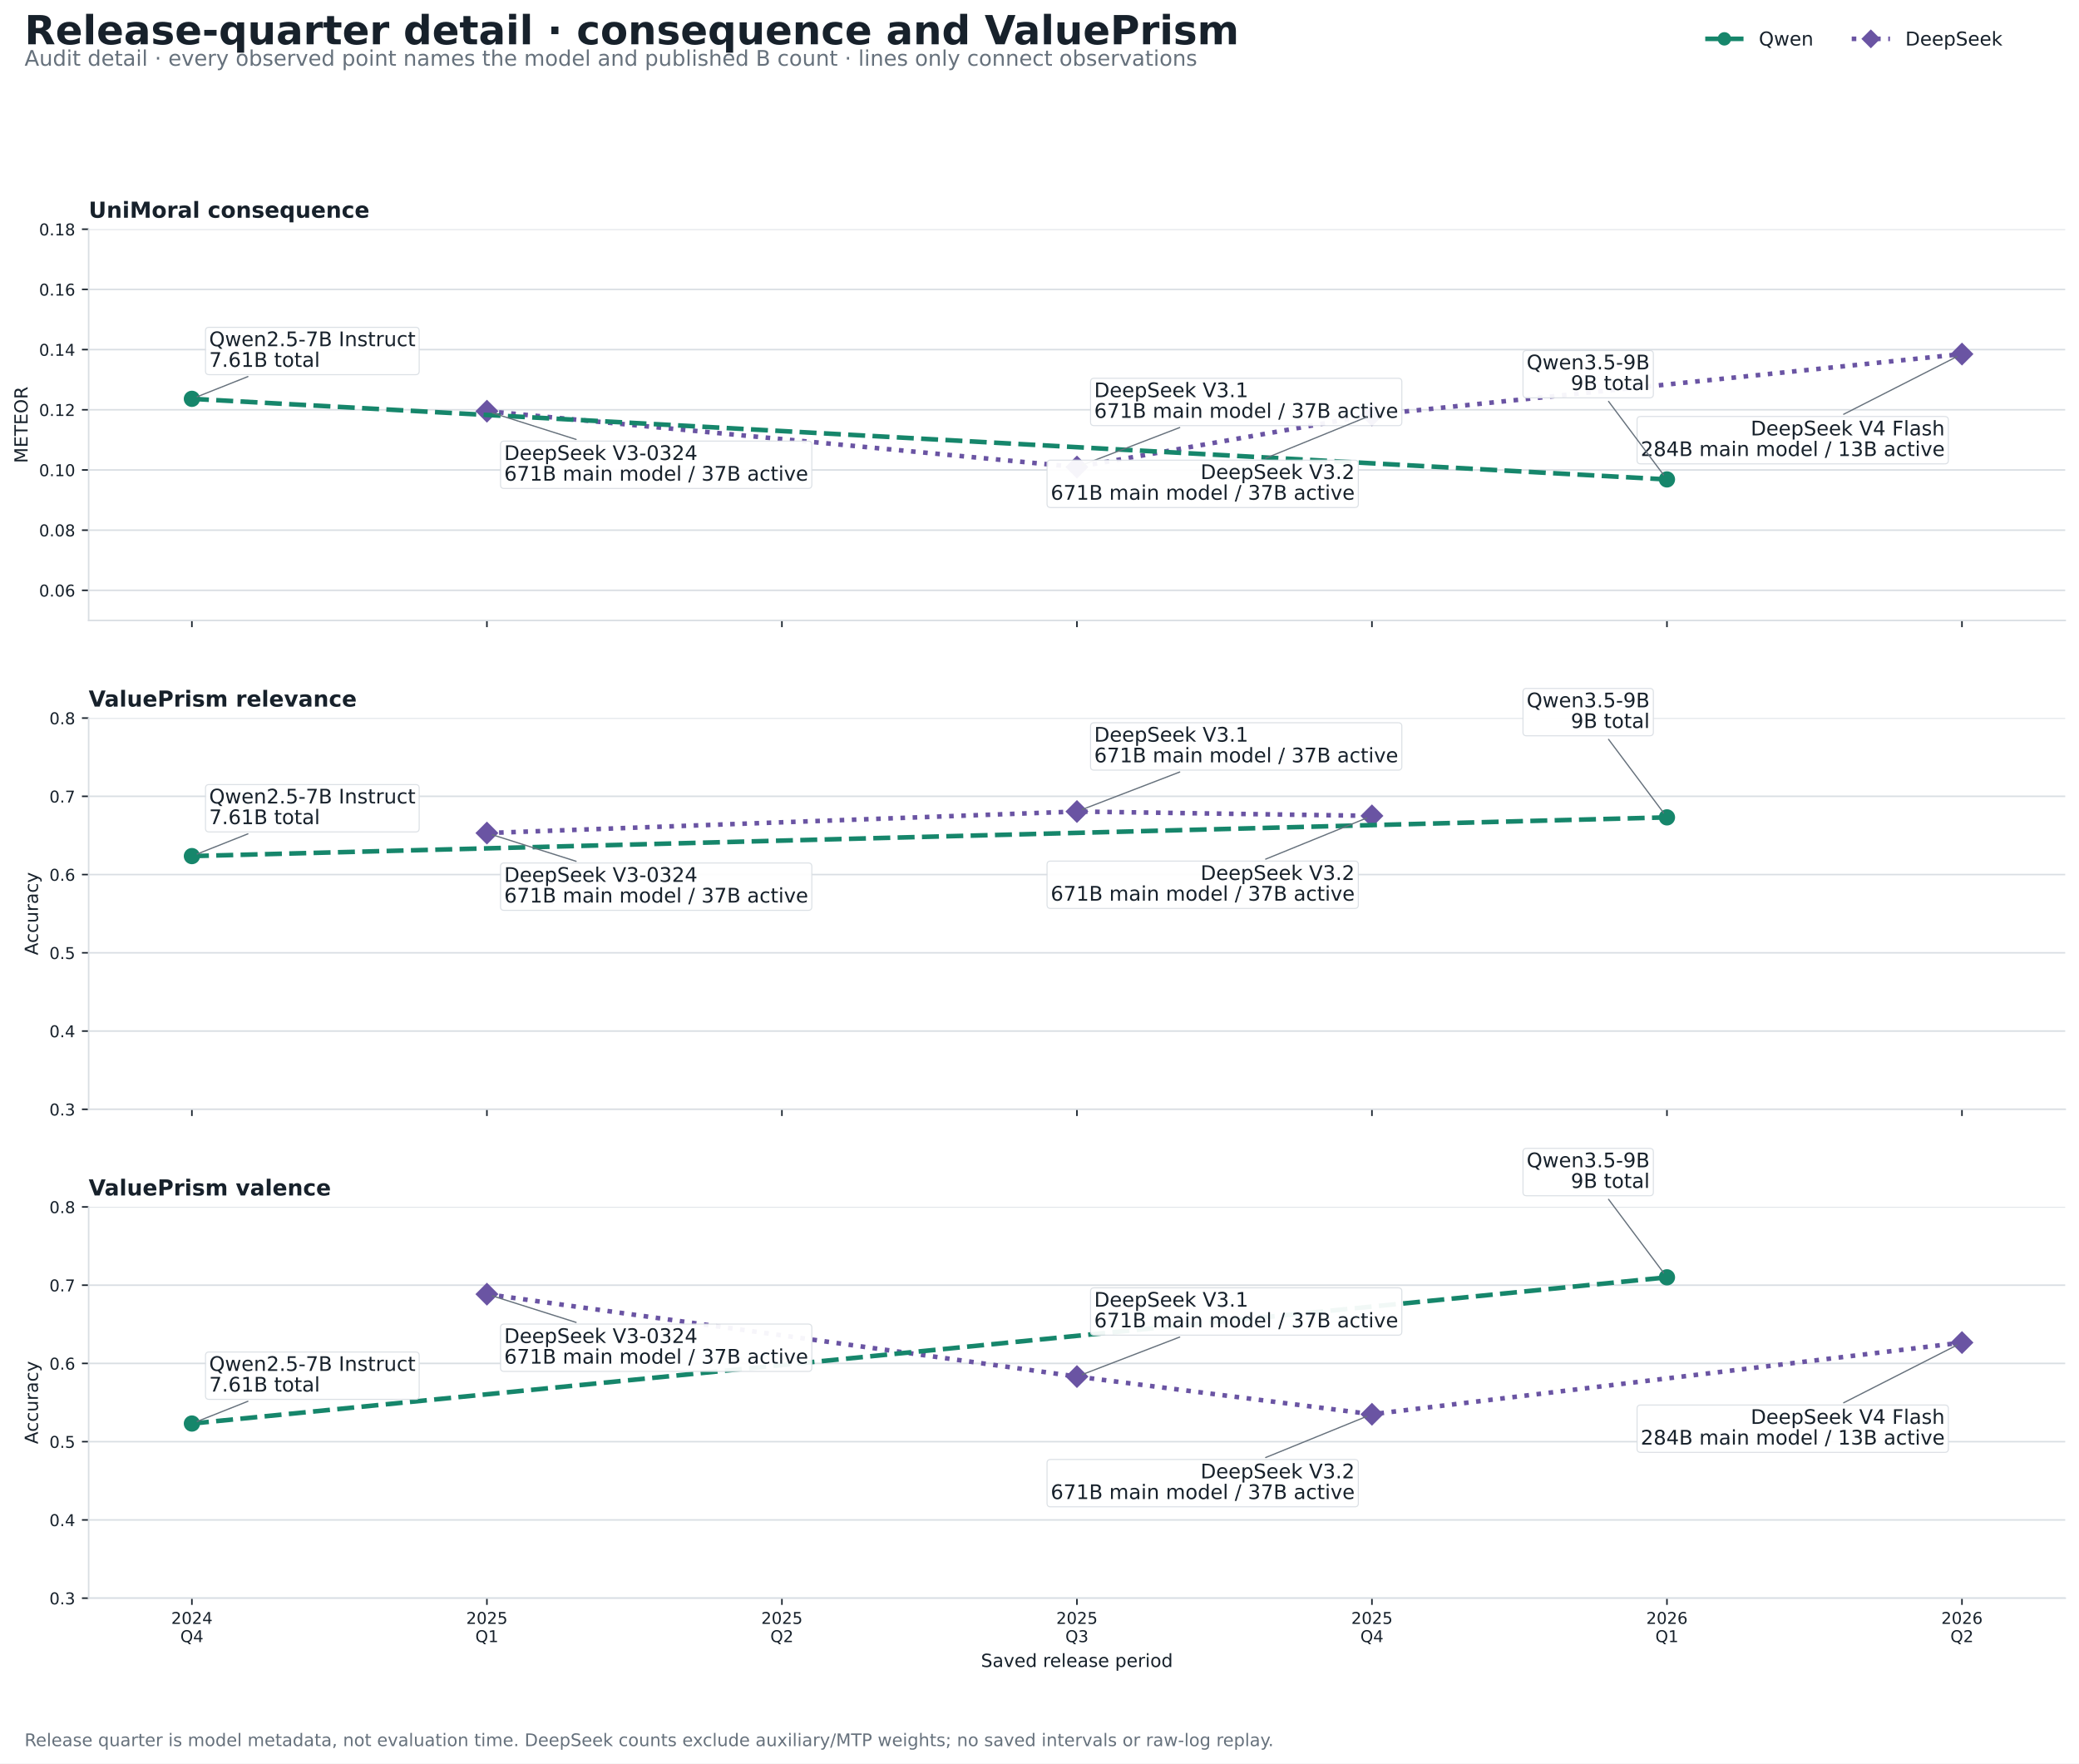
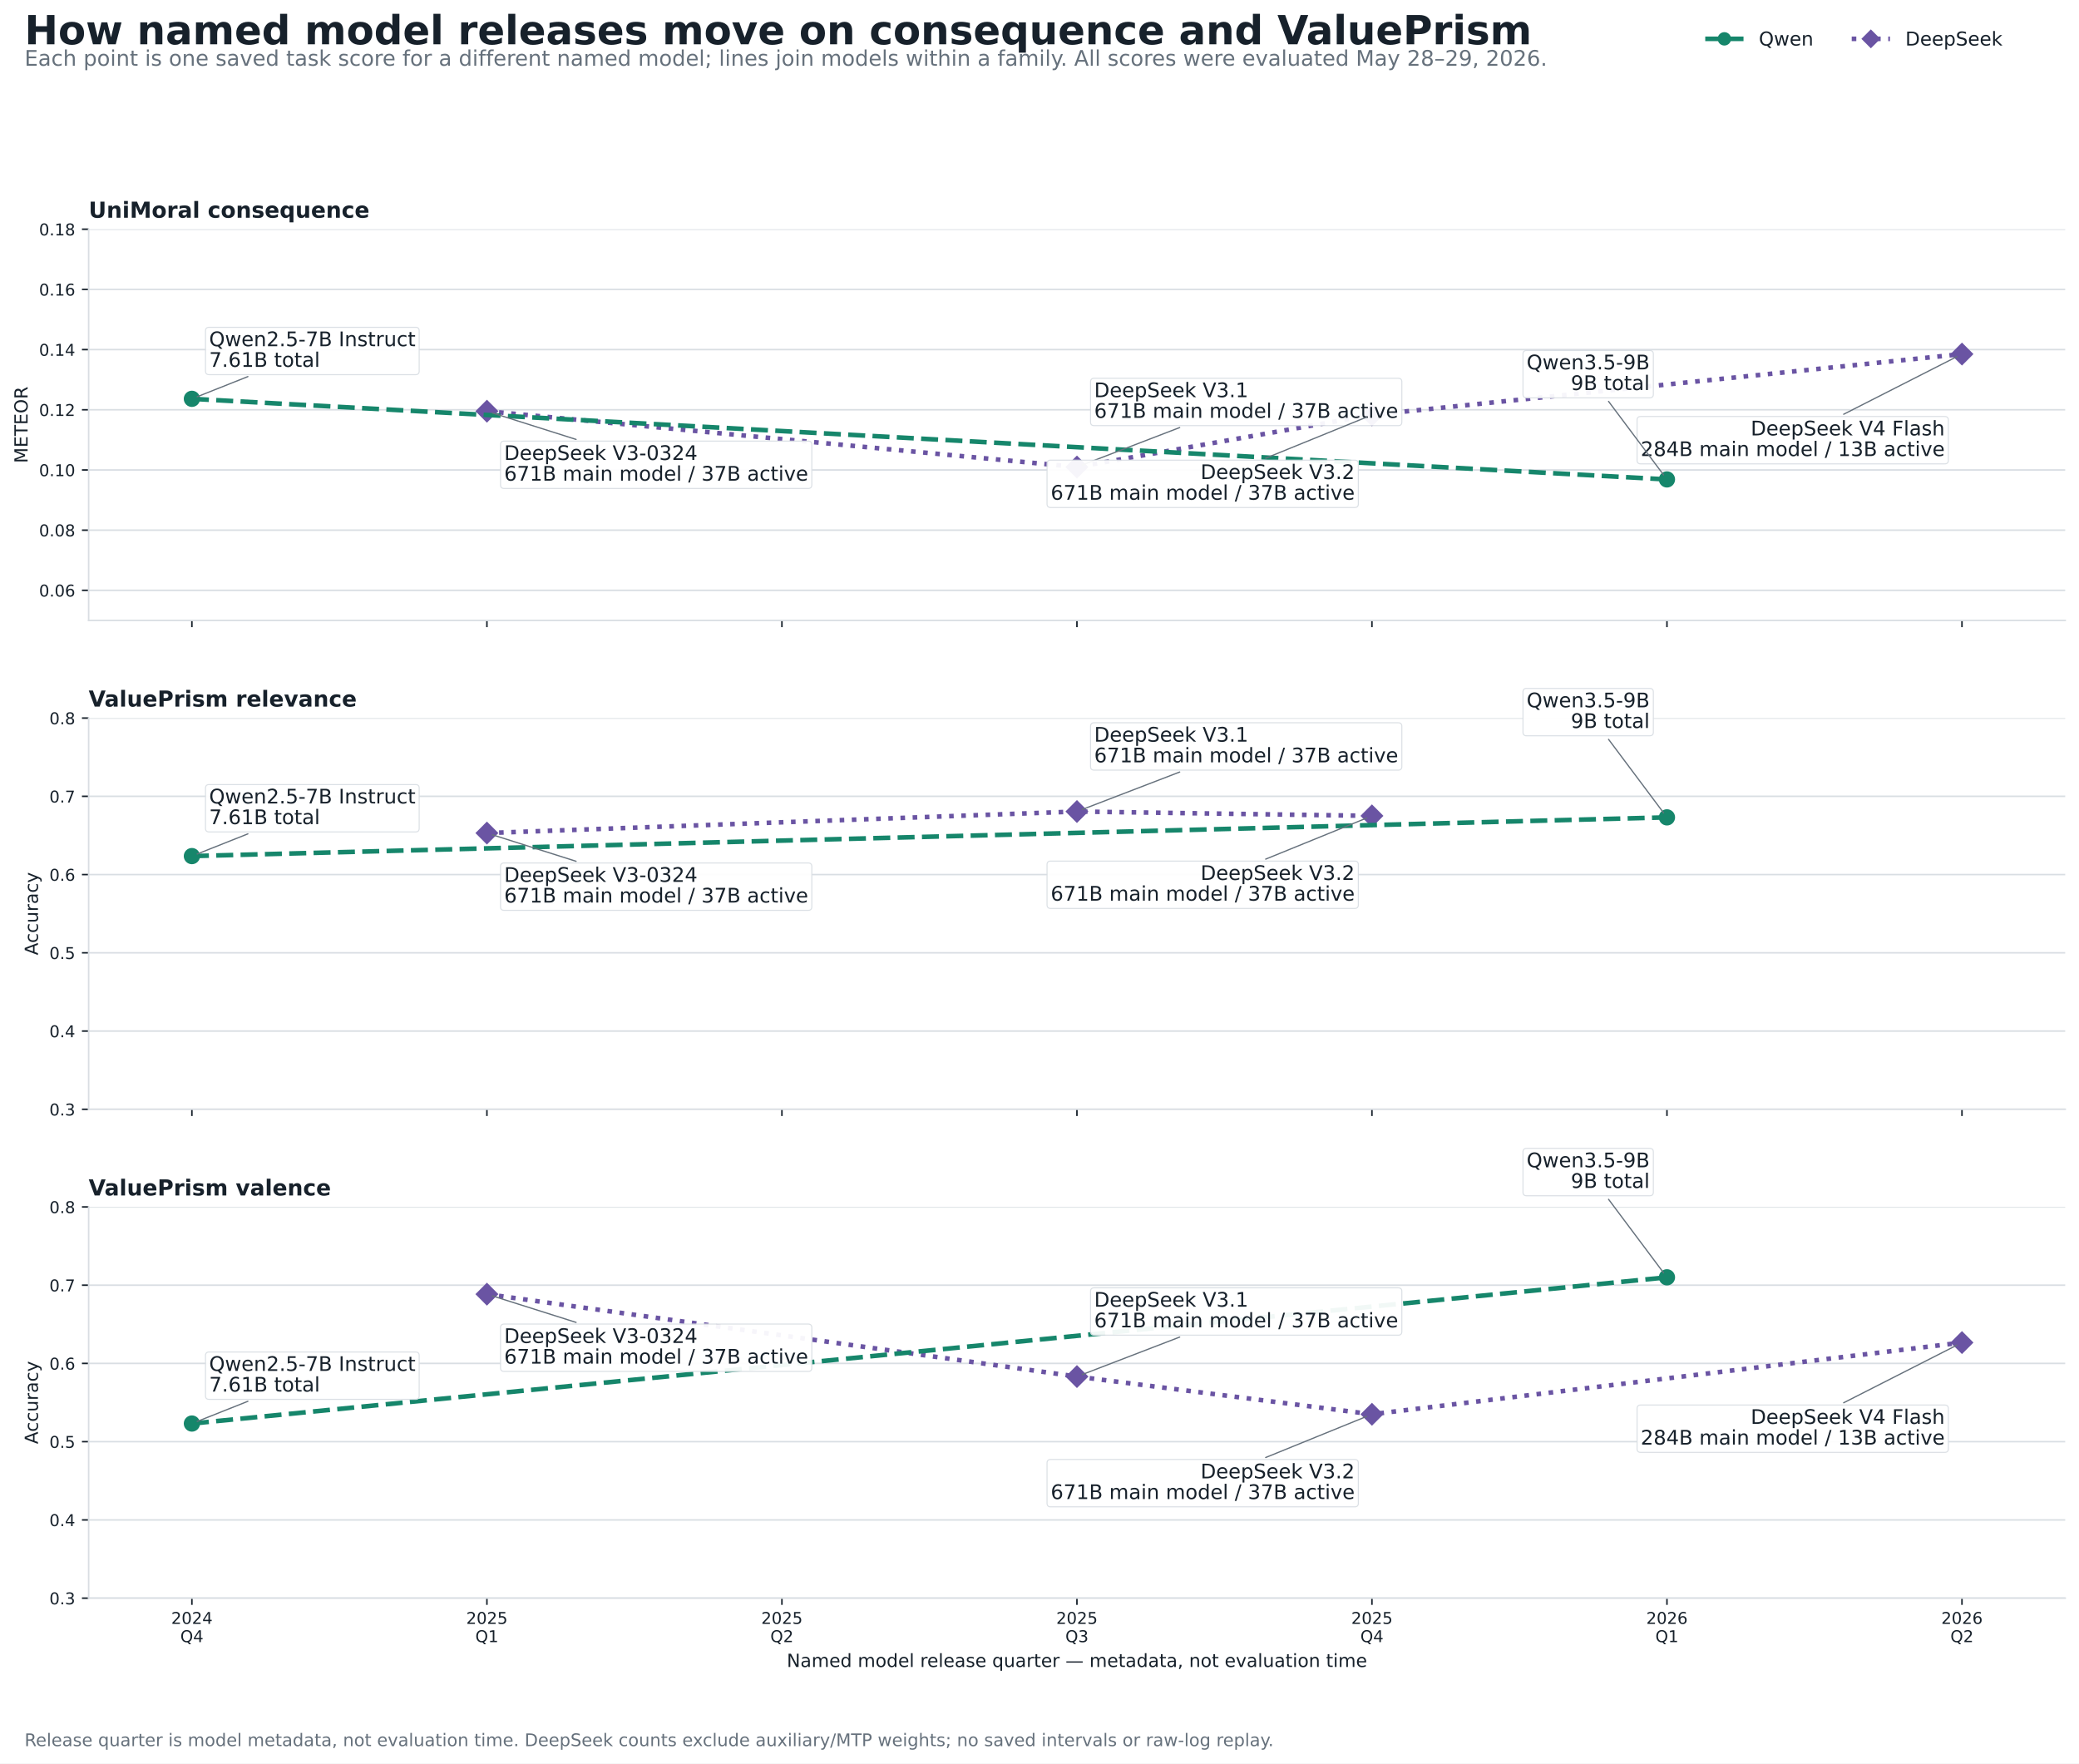
<svg xmlns="http://www.w3.org/2000/svg" xmlns:xlink="http://www.w3.org/1999/xlink" width="1086.34pt" height="921.405pt" viewBox="0 0 1086.34 921.405" version="1.1">
  <defs>
    <style type="text/css">*{stroke-linejoin: round; stroke-linecap: butt}</style>
  </defs>
  <g id="figure_1">
    <g id="patch_1">
      <path d="M 0 921.405  L 1086.34 921.405  L 1086.34 0  L 0 0  z " style="fill: #ffffff" />
    </g>
    <g id="axes_1">
      <g id="patch_2">
        <path d="M 46.32 324.165  L 1079.14 324.165  L 1079.14 119.76  L 46.32 119.76  z " style="fill: #ffffff" />
      </g>
      <g id="matplotlib.axis_1">
        <g id="xtick_1">
          <g id="line2d_1">
            <defs>
              <path id="m598a1e5c5a" d="M 0 0  L 0 3.5  " style="stroke: #17212b; stroke-width: 0.8" />
            </defs>
            <g>
              <use xlink:href="#m598a1e5c5a" x="100.273" y="324.165" style="fill: #17212b; stroke: #17212b; stroke-width: 0.8" />
            </g>
          </g>
        </g>
        <g id="xtick_2">
          <g id="line2d_2">
            <g>
              <use xlink:href="#m598a1e5c5a" x="254.426" y="324.165" style="fill: #17212b; stroke: #17212b; stroke-width: 0.8" />
            </g>
          </g>
        </g>
        <g id="xtick_3">
          <g id="line2d_3">
            <g>
              <use xlink:href="#m598a1e5c5a" x="408.578" y="324.165" style="fill: #17212b; stroke: #17212b; stroke-width: 0.8" />
            </g>
          </g>
        </g>
        <g id="xtick_4">
          <g id="line2d_4">
            <g>
              <use xlink:href="#m598a1e5c5a" x="562.73" y="324.165" style="fill: #17212b; stroke: #17212b; stroke-width: 0.8" />
            </g>
          </g>
        </g>
        <g id="xtick_5">
          <g id="line2d_5">
            <g>
              <use xlink:href="#m598a1e5c5a" x="716.882" y="324.165" style="fill: #17212b; stroke: #17212b; stroke-width: 0.8" />
            </g>
          </g>
        </g>
        <g id="xtick_6">
          <g id="line2d_6">
            <g>
              <use xlink:href="#m598a1e5c5a" x="871.034" y="324.165" style="fill: #17212b; stroke: #17212b; stroke-width: 0.8" />
            </g>
          </g>
        </g>
        <g id="xtick_7">
          <g id="line2d_7">
            <g>
              <use xlink:href="#m598a1e5c5a" x="1025.187" y="324.165" style="fill: #17212b; stroke: #17212b; stroke-width: 0.8" />
            </g>
          </g>
        </g>
      </g>
      <g id="matplotlib.axis_2">
        <g id="ytick_1">
          <g id="line2d_8">
            <path d="M 46.32 308.441  L 1079.14 308.441  " clip-path="url(#pd0fd4ad43c)" style="fill: none; stroke: #d9dee3; stroke-width: 0.8; stroke-linecap: square" />
          </g>
          <g id="line2d_9">
            <defs>
              <path id="m29951ec6fe" d="M 0 0  L -3.5 0  " style="stroke: #17212b; stroke-width: 0.8" />
            </defs>
            <g>
              <use xlink:href="#m29951ec6fe" x="46.32" y="308.441" style="fill: #17212b; stroke: #17212b; stroke-width: 0.8" />
            </g>
          </g>
          <g id="text_1">
            <text style="fill: #17212b; font: 8.5px 'DejaVu Sans'; text-anchor: end" x="39.32" y="311.671" transform="rotate(-0 39.32 311.6708)">0.06</text>
          </g>
        </g>
        <g id="ytick_2">
          <g id="line2d_10">
            <path d="M 46.32 276.995  L 1079.14 276.995  " clip-path="url(#pd0fd4ad43c)" style="fill: none; stroke: #d9dee3; stroke-width: 0.8; stroke-linecap: square" />
          </g>
          <g id="line2d_11">
            <g>
              <use xlink:href="#m29951ec6fe" x="46.32" y="276.995" style="fill: #17212b; stroke: #17212b; stroke-width: 0.8" />
            </g>
          </g>
          <g id="text_2">
            <text style="fill: #17212b; font: 8.5px 'DejaVu Sans'; text-anchor: end" x="39.32" y="280.224" transform="rotate(-0 39.32 280.2239)">0.08</text>
          </g>
        </g>
        <g id="ytick_3">
          <g id="line2d_12">
            <path d="M 46.32 245.548  L 1079.14 245.548  " clip-path="url(#pd0fd4ad43c)" style="fill: none; stroke: #d9dee3; stroke-width: 0.8; stroke-linecap: square" />
          </g>
          <g id="line2d_13">
            <g>
              <use xlink:href="#m29951ec6fe" x="46.32" y="245.548" style="fill: #17212b; stroke: #17212b; stroke-width: 0.8" />
            </g>
          </g>
          <g id="text_3">
            <text style="fill: #17212b; font: 8.5px 'DejaVu Sans'; text-anchor: end" x="39.32" y="248.777" transform="rotate(-0 39.32 248.777)">0.10</text>
          </g>
        </g>
        <g id="ytick_4">
          <g id="line2d_14">
            <path d="M 46.32 214.101  L 1079.14 214.101  " clip-path="url(#pd0fd4ad43c)" style="fill: none; stroke: #d9dee3; stroke-width: 0.8; stroke-linecap: square" />
          </g>
          <g id="line2d_15">
            <g>
              <use xlink:href="#m29951ec6fe" x="46.32" y="214.101" style="fill: #17212b; stroke: #17212b; stroke-width: 0.8" />
            </g>
          </g>
          <g id="text_4">
            <text style="fill: #17212b; font: 8.5px 'DejaVu Sans'; text-anchor: end" x="39.32" y="217.33" transform="rotate(-0 39.32 217.33)">0.12</text>
          </g>
        </g>
        <g id="ytick_5">
          <g id="line2d_16">
            <path d="M 46.32 182.654  L 1079.14 182.654  " clip-path="url(#pd0fd4ad43c)" style="fill: none; stroke: #d9dee3; stroke-width: 0.8; stroke-linecap: square" />
          </g>
          <g id="line2d_17">
            <g>
              <use xlink:href="#m29951ec6fe" x="46.32" y="182.654" style="fill: #17212b; stroke: #17212b; stroke-width: 0.8" />
            </g>
          </g>
          <g id="text_5">
            <text style="fill: #17212b; font: 8.5px 'DejaVu Sans'; text-anchor: end" x="39.32" y="185.883" transform="rotate(-0 39.32 185.8831)">0.14</text>
          </g>
        </g>
        <g id="ytick_6">
          <g id="line2d_18">
            <path d="M 46.32 151.207  L 1079.14 151.207  " clip-path="url(#pd0fd4ad43c)" style="fill: none; stroke: #d9dee3; stroke-width: 0.8; stroke-linecap: square" />
          </g>
          <g id="line2d_19">
            <g>
              <use xlink:href="#m29951ec6fe" x="46.32" y="151.207" style="fill: #17212b; stroke: #17212b; stroke-width: 0.8" />
            </g>
          </g>
          <g id="text_6">
            <text style="fill: #17212b; font: 8.5px 'DejaVu Sans'; text-anchor: end" x="39.32" y="154.436" transform="rotate(-0 39.32 154.4362)">0.16</text>
          </g>
        </g>
        <g id="ytick_7">
          <g id="line2d_20">
            <path d="M 46.32 119.76  L 1079.14 119.76  " clip-path="url(#pd0fd4ad43c)" style="fill: none; stroke: #d9dee3; stroke-width: 0.8; stroke-linecap: square" />
          </g>
          <g id="line2d_21">
            <g>
              <use xlink:href="#m29951ec6fe" x="46.32" y="119.76" style="fill: #17212b; stroke: #17212b; stroke-width: 0.8" />
            </g>
          </g>
          <g id="text_7">
            <text style="fill: #17212b; font: 8.5px 'DejaVu Sans'; text-anchor: end" x="39.32" y="122.989" transform="rotate(-0 39.32 122.9893)">0.18</text>
          </g>
        </g>
        <g id="text_8">
          <text style="fill: #17212b; font: 9.5px 'DejaVu Sans'; text-anchor: middle" x="14.419" y="221.962" transform="rotate(-90 14.41852 221.9624)">METEOR</text>
        </g>
      </g>
      <g id="patch_3">
        <path d="M 46.32 324.165  L 46.32 119.76  " style="fill: none; stroke: #d9dee3; stroke-width: 0.8; stroke-linejoin: miter; stroke-linecap: square" />
      </g>
      <g id="patch_4">
        <path d="M 46.32 324.165  L 1079.14 324.165  " style="fill: none; stroke: #d9dee3; stroke-width: 0.8; stroke-linejoin: miter; stroke-linecap: square" />
      </g>
      <g id="line2d_22">
        <path d="M 254.426 214.837  L 562.73 244.019  L 716.882 216.791  L 1025.187 184.986  " clip-path="url(#pd0fd4ad43c)" style="fill: none; stroke-dasharray: 2.4,3.96; stroke-dashoffset: 0; stroke: #6a54a3; stroke-width: 2.4" />
        <defs>
          <path id="m7384318b7c" d="M -0 5.303  L 5.303 0  L 0 -5.303  L -5.303 -0  z " style="stroke: #6a54a3; stroke-linejoin: miter" />
        </defs>
        <g clip-path="url(#pd0fd4ad43c)">
          <use xlink:href="#m7384318b7c" x="254.426" y="214.837" style="fill: #6a54a3; stroke: #6a54a3; stroke-linejoin: miter" />
          <use xlink:href="#m7384318b7c" x="562.73" y="244.019" style="fill: #6a54a3; stroke: #6a54a3; stroke-linejoin: miter" />
          <use xlink:href="#m7384318b7c" x="716.882" y="216.791" style="fill: #6a54a3; stroke: #6a54a3; stroke-linejoin: miter" />
          <use xlink:href="#m7384318b7c" x="1025.187" y="184.986" style="fill: #6a54a3; stroke: #6a54a3; stroke-linejoin: miter" />
        </g>
      </g>
      <g id="line2d_23">
        <path d="M 100.273 208.378  L 871.034 250.485  " clip-path="url(#pd0fd4ad43c)" style="fill: none; stroke-dasharray: 8.88,3.84; stroke-dashoffset: 0; stroke: #16866b; stroke-width: 2.4" />
        <defs>
          <path id="me156abe108" d="M 0 3.75  C 0.995 3.75 1.948 3.355 2.652 2.652  C 3.355 1.948 3.75 0.995 3.75 0  C 3.75 -0.995 3.355 -1.948 2.652 -2.652  C 1.948 -3.355 0.995 -3.75 0 -3.75  C -0.995 -3.75 -1.948 -3.355 -2.652 -2.652  C -3.355 -1.948 -3.75 -0.995 -3.75 0  C -3.75 0.995 -3.355 1.948 -2.652 2.652  C -1.948 3.355 -0.995 3.75 0 3.75  z " style="stroke: #16866b" />
        </defs>
        <g clip-path="url(#pd0fd4ad43c)">
          <use xlink:href="#me156abe108" x="100.273" y="208.378" style="fill: #16866b; stroke: #16866b" />
          <use xlink:href="#me156abe108" x="871.034" y="250.485" style="fill: #16866b; stroke: #16866b" />
        </g>
      </g>
      <g id="text_9">
        <text style="fill: #17212b; font: 700 11.5px 'DejaVu Sans'; text-anchor: start" x="46.32" y="113.76" transform="rotate(-0 46.32 113.76)">UniMoral consequence</text>
      </g>
      <g id="patch_5">
        <path d="M 301.014 229.587  Q 279.149 222.665 257.283 215.742  " style="fill: none; stroke: #66717c; stroke-width: 0.65; stroke-linecap: round" />
      </g>
      <g id="release-point-label-unimoral-consequence-generation--deepseek-deepseek-chat-v3-0324">
        <g id="patch_6">
          <path d="M 263.426 255.209  L 422.305 255.209  Q 424.195 255.209 424.195 253.319  L 424.195 232.356  Q 424.195 230.466 422.305 230.466  L 263.426 230.466  Q 261.536 230.466 261.536 232.356  L 261.536 253.319  Q 261.536 255.209 263.426 255.209  z " style="fill: #ffffff; opacity: 0.94; stroke: #d9dee3; stroke-width: 0.55; stroke-linejoin: miter" />
        </g>
        <text style="fill: #17212b; font: 10.5px 'DejaVu Sans'" transform="translate(263.4255 240.3346)">DeepSeek V3-0324</text>
        <text style="fill: #17212b; font: 10.5px 'DejaVu Sans'" transform="translate(263.4255 251.1349)">671B main model / 37B active</text>
      </g>
      <g id="patch_7">
        <path d="M 616.409 223.382  Q 590.97 233.162 565.531 242.942  " style="fill: none; stroke: #66717c; stroke-width: 0.65; stroke-linecap: round" />
      </g>
      <g id="release-point-label-unimoral-consequence-generation--deepseek-deepseek-chat-v3-1">
        <g id="patch_8">
          <path d="M 571.73 222.39  L 730.61 222.39  Q 732.5 222.39 732.5 220.5  L 732.5 199.537  Q 732.5 197.647 730.61 197.647  L 571.73 197.647  Q 569.84 197.647 569.84 199.537  L 569.84 220.5  Q 569.84 222.39 571.73 222.39  z " style="fill: #ffffff; opacity: 0.94; stroke: #d9dee3; stroke-width: 0.55; stroke-linejoin: miter" />
        </g>
        <text style="fill: #17212b; font: 10.5px 'DejaVu Sans'" transform="translate(571.73 207.5157)">DeepSeek V3.1</text>
        <text style="fill: #17212b; font: 10.5px 'DejaVu Sans'" transform="translate(571.73 218.316)">671B main model / 37B active</text>
      </g>
      <g id="patch_9">
        <path d="M 661.363 239.391  Q 687.735 228.656 714.107 217.921  " style="fill: none; stroke: #66717c; stroke-width: 0.65; stroke-linecap: round" />
      </g>
      <g id="release-point-label-unimoral-consequence-generation--deepseek-deepseek-v3-2">
        <g id="patch_10">
          <path d="M 549.002 265.162  L 707.882 265.162  Q 709.772 265.162 709.772 263.272  L 709.772 242.31  Q 709.772 240.42 707.882 240.42  L 549.002 240.42  Q 547.112 240.42 547.112 242.31  L 547.112 263.272  Q 547.112 265.162 549.002 265.162  z " style="fill: #ffffff; opacity: 0.94; stroke: #d9dee3; stroke-width: 0.55; stroke-linejoin: miter" />
        </g>
        <text style="fill: #17212b; font: 10.5px 'DejaVu Sans'" transform="translate(627.3243 250.2884)">DeepSeek V3.2</text>
        <text style="fill: #17212b; font: 10.5px 'DejaVu Sans'" transform="translate(549.0025 261.0887)">671B main model / 37B active</text>
      </g>
      <g id="patch_11">
        <path d="M 963.383 216.433  Q 992.948 201.39 1022.512 186.347  " style="fill: none; stroke: #66717c; stroke-width: 0.65; stroke-linecap: round" />
      </g>
      <g id="release-point-label-unimoral-consequence-generation--deepseek-deepseek-v4-flash">
        <g id="patch_12">
          <path d="M 857.307 242.357  L 1016.187 242.357  Q 1018.077 242.357 1018.077 240.467  L 1018.077 219.505  Q 1018.077 217.615 1016.187 217.615  L 857.307 217.615  Q 855.417 217.615 855.417 219.505  L 855.417 240.467  Q 855.417 242.357 857.307 242.357  z " style="fill: #ffffff; opacity: 0.94; stroke: #d9dee3; stroke-width: 0.55; stroke-linejoin: miter" />
        </g>
        <text style="fill: #17212b; font: 10.5px 'DejaVu Sans'" transform="translate(914.7945 227.4831)">DeepSeek V4 Flash</text>
        <text style="fill: #17212b; font: 10.5px 'DejaVu Sans'" transform="translate(857.307 238.2834)">284B main model / 13B active</text>
      </g>
      <g id="patch_13">
        <path d="M 129.52 196.76  Q 116.291 202.015 103.062 207.27  " style="fill: none; stroke: #66717c; stroke-width: 0.65; stroke-linecap: round" />
      </g>
      <g id="release-point-label-unimoral-consequence-generation--qwen-qwen-2-5-7b-instruct">
        <g id="patch_14">
          <path d="M 109.273 195.749  L 217.148 195.749  Q 219.038 195.749 219.038 193.859  L 219.038 172.897  Q 219.038 171.007 217.148 171.007  L 109.273 171.007  Q 107.383 171.007 107.383 172.897  L 107.383 193.859  Q 107.383 195.749 109.273 195.749  z " style="fill: #ffffff; opacity: 0.94; stroke: #d9dee3; stroke-width: 0.55; stroke-linejoin: miter" />
        </g>
        <text style="fill: #17212b; font: 10.5px 'DejaVu Sans'" transform="translate(109.2733 180.8752)">Qwen2.5-7B Instruct</text>
        <text style="fill: #17212b; font: 10.5px 'DejaVu Sans'" transform="translate(109.2733 191.6755)">7.61B total</text>
      </g>
      <g id="patch_15">
        <path d="M 840.529 209.731  Q 854.883 228.908 869.238 248.085  " style="fill: none; stroke: #66717c; stroke-width: 0.65; stroke-linecap: round" />
      </g>
      <g id="release-point-label-unimoral-consequence-generation--qwen-qwen3-5-9b">
        <g id="patch_16">
          <path d="M 797.696 207.856  L 862.034 207.856  Q 863.924 207.856 863.924 205.966  L 863.924 185.004  Q 863.924 183.114 862.034 183.114  L 797.696 183.114  Q 795.806 183.114 795.806 185.004  L 795.806 205.966  Q 795.806 207.856 797.696 207.856  z " style="fill: #ffffff; opacity: 0.94; stroke: #d9dee3; stroke-width: 0.55; stroke-linejoin: miter" />
        </g>
        <text style="fill: #17212b; font: 10.5px 'DejaVu Sans'" transform="translate(797.6957 192.9824)">Qwen3.5-9B</text>
        <text style="fill: #17212b; font: 10.5px 'DejaVu Sans'" transform="translate(820.8039 203.7827)">9B total</text>
      </g>
    </g>
    <g id="axes_2">
      <g id="patch_17">
        <path d="M 46.32 579.582  L 1079.14 579.582  L 1079.14 375.178  L 46.32 375.178  z " style="fill: #ffffff" />
      </g>
      <g id="matplotlib.axis_3">
        <g id="xtick_8">
          <g id="line2d_24">
            <g>
              <use xlink:href="#m598a1e5c5a" x="100.273" y="579.582" style="fill: #17212b; stroke: #17212b; stroke-width: 0.8" />
            </g>
          </g>
        </g>
        <g id="xtick_9">
          <g id="line2d_25">
            <g>
              <use xlink:href="#m598a1e5c5a" x="254.426" y="579.582" style="fill: #17212b; stroke: #17212b; stroke-width: 0.8" />
            </g>
          </g>
        </g>
        <g id="xtick_10">
          <g id="line2d_26">
            <g>
              <use xlink:href="#m598a1e5c5a" x="408.578" y="579.582" style="fill: #17212b; stroke: #17212b; stroke-width: 0.8" />
            </g>
          </g>
        </g>
        <g id="xtick_11">
          <g id="line2d_27">
            <g>
              <use xlink:href="#m598a1e5c5a" x="562.73" y="579.582" style="fill: #17212b; stroke: #17212b; stroke-width: 0.8" />
            </g>
          </g>
        </g>
        <g id="xtick_12">
          <g id="line2d_28">
            <g>
              <use xlink:href="#m598a1e5c5a" x="716.882" y="579.582" style="fill: #17212b; stroke: #17212b; stroke-width: 0.8" />
            </g>
          </g>
        </g>
        <g id="xtick_13">
          <g id="line2d_29">
            <g>
              <use xlink:href="#m598a1e5c5a" x="871.034" y="579.582" style="fill: #17212b; stroke: #17212b; stroke-width: 0.8" />
            </g>
          </g>
        </g>
        <g id="xtick_14">
          <g id="line2d_30">
            <g>
              <use xlink:href="#m598a1e5c5a" x="1025.187" y="579.582" style="fill: #17212b; stroke: #17212b; stroke-width: 0.8" />
            </g>
          </g>
        </g>
      </g>
      <g id="matplotlib.axis_4">
        <g id="ytick_8">
          <g id="line2d_31">
            <path d="M 46.32 579.582  L 1079.14 579.582  " clip-path="url(#pda7fba8bc0)" style="fill: none; stroke: #d9dee3; stroke-width: 0.8; stroke-linecap: square" />
          </g>
          <g id="line2d_32">
            <g>
              <use xlink:href="#m29951ec6fe" x="46.32" y="579.582" style="fill: #17212b; stroke: #17212b; stroke-width: 0.8" />
            </g>
          </g>
          <g id="text_10">
            <text style="fill: #17212b; font: 8.5px 'DejaVu Sans'; text-anchor: end" x="39.32" y="582.812" transform="rotate(-0 39.32 582.8118)">0.3</text>
          </g>
        </g>
        <g id="ytick_9">
          <g id="line2d_33">
            <path d="M 46.32 538.701  L 1079.14 538.701  " clip-path="url(#pda7fba8bc0)" style="fill: none; stroke: #d9dee3; stroke-width: 0.8; stroke-linecap: square" />
          </g>
          <g id="line2d_34">
            <g>
              <use xlink:href="#m29951ec6fe" x="46.32" y="538.701" style="fill: #17212b; stroke: #17212b; stroke-width: 0.8" />
            </g>
          </g>
          <g id="text_11">
            <text style="fill: #17212b; font: 8.5px 'DejaVu Sans'; text-anchor: end" x="39.32" y="541.931" transform="rotate(-0 39.32 541.9308)">0.4</text>
          </g>
        </g>
        <g id="ytick_10">
          <g id="line2d_35">
            <path d="M 46.32 497.82  L 1079.14 497.82  " clip-path="url(#pda7fba8bc0)" style="fill: none; stroke: #d9dee3; stroke-width: 0.8; stroke-linecap: square" />
          </g>
          <g id="line2d_36">
            <g>
              <use xlink:href="#m29951ec6fe" x="46.32" y="497.82" style="fill: #17212b; stroke: #17212b; stroke-width: 0.8" />
            </g>
          </g>
          <g id="text_12">
            <text style="fill: #17212b; font: 8.5px 'DejaVu Sans'; text-anchor: end" x="39.32" y="501.05" transform="rotate(-0 39.32 501.0498)">0.5</text>
          </g>
        </g>
        <g id="ytick_11">
          <g id="line2d_37">
            <path d="M 46.32 456.94  L 1079.14 456.94  " clip-path="url(#pda7fba8bc0)" style="fill: none; stroke: #d9dee3; stroke-width: 0.8; stroke-linecap: square" />
          </g>
          <g id="line2d_38">
            <g>
              <use xlink:href="#m29951ec6fe" x="46.32" y="456.94" style="fill: #17212b; stroke: #17212b; stroke-width: 0.8" />
            </g>
          </g>
          <g id="text_13">
            <text style="fill: #17212b; font: 8.5px 'DejaVu Sans'; text-anchor: end" x="39.32" y="460.169" transform="rotate(-0 39.32 460.1688)">0.6</text>
          </g>
        </g>
        <g id="ytick_12">
          <g id="line2d_39">
            <path d="M 46.32 416.059  L 1079.14 416.059  " clip-path="url(#pda7fba8bc0)" style="fill: none; stroke: #d9dee3; stroke-width: 0.8; stroke-linecap: square" />
          </g>
          <g id="line2d_40">
            <g>
              <use xlink:href="#m29951ec6fe" x="46.32" y="416.059" style="fill: #17212b; stroke: #17212b; stroke-width: 0.8" />
            </g>
          </g>
          <g id="text_14">
            <text style="fill: #17212b; font: 8.5px 'DejaVu Sans'; text-anchor: end" x="39.32" y="419.288" transform="rotate(-0 39.32 419.2879)">0.7</text>
          </g>
        </g>
        <g id="ytick_13">
          <g id="line2d_41">
            <path d="M 46.32 375.178  L 1079.14 375.178  " clip-path="url(#pda7fba8bc0)" style="fill: none; stroke: #d9dee3; stroke-width: 0.8; stroke-linecap: square" />
          </g>
          <g id="line2d_42">
            <g>
              <use xlink:href="#m29951ec6fe" x="46.32" y="375.178" style="fill: #17212b; stroke: #17212b; stroke-width: 0.8" />
            </g>
          </g>
          <g id="text_15">
            <text style="fill: #17212b; font: 8.5px 'DejaVu Sans'; text-anchor: end" x="39.32" y="378.407" transform="rotate(-0 39.32 378.4069)">0.8</text>
          </g>
        </g>
        <g id="text_16">
          <text style="fill: #17212b; font: 9.5px 'DejaVu Sans'; text-anchor: middle" x="19.827" y="477.38" transform="rotate(-90 19.82664 477.38)">Accuracy</text>
        </g>
      </g>
      <g id="patch_18">
        <path d="M 46.32 579.582  L 46.32 375.178  " style="fill: none; stroke: #d9dee3; stroke-width: 0.8; stroke-linejoin: miter; stroke-linecap: square" />
      </g>
      <g id="patch_19">
        <path d="M 46.32 579.582  L 1079.14 579.582  " style="fill: none; stroke: #d9dee3; stroke-width: 0.8; stroke-linejoin: miter; stroke-linecap: square" />
      </g>
      <g id="line2d_43">
        <path d="M 254.426 435.254  L 562.73 424.004  L 716.882 426.269  " clip-path="url(#pda7fba8bc0)" style="fill: none; stroke-dasharray: 2.4,3.96; stroke-dashoffset: 0; stroke: #6a54a3; stroke-width: 2.4" />
        <g clip-path="url(#pda7fba8bc0)">
          <use xlink:href="#m7384318b7c" x="254.426" y="435.254" style="fill: #6a54a3; stroke: #6a54a3; stroke-linejoin: miter" />
          <use xlink:href="#m7384318b7c" x="562.73" y="424.004" style="fill: #6a54a3; stroke: #6a54a3; stroke-linejoin: miter" />
          <use xlink:href="#m7384318b7c" x="716.882" y="426.269" style="fill: #6a54a3; stroke: #6a54a3; stroke-linejoin: miter" />
        </g>
      </g>
      <g id="line2d_44">
        <path d="M 100.273 447.29  L 871.034 427.056  " clip-path="url(#pda7fba8bc0)" style="fill: none; stroke-dasharray: 8.88,3.84; stroke-dashoffset: 0; stroke: #16866b; stroke-width: 2.4" />
        <g clip-path="url(#pda7fba8bc0)">
          <use xlink:href="#me156abe108" x="100.273" y="447.29" style="fill: #16866b; stroke: #16866b" />
          <use xlink:href="#me156abe108" x="871.034" y="427.056" style="fill: #16866b; stroke: #16866b" />
        </g>
      </g>
      <g id="text_17">
        <text style="fill: #17212b; font: 700 11.5px 'DejaVu Sans'; text-anchor: start" x="46.32" y="369.178" transform="rotate(-0 46.32 369.1776)">ValuePrism relevance</text>
      </g>
      <g id="patch_20">
        <path d="M 301.014 450.004  Q 279.149 443.082 257.283 436.159  " style="fill: none; stroke: #66717c; stroke-width: 0.65; stroke-linecap: round" />
      </g>
      <g id="release-point-label-value-prism-relevance--deepseek-deepseek-chat-v3-0324">
        <g id="patch_21">
          <path d="M 263.426 475.625  L 422.305 475.625  Q 424.195 475.625 424.195 473.735  L 424.195 452.773  Q 424.195 450.883 422.305 450.883  L 263.426 450.883  Q 261.536 450.883 261.536 452.773  L 261.536 473.735  Q 261.536 475.625 263.426 475.625  z " style="fill: #ffffff; opacity: 0.94; stroke: #d9dee3; stroke-width: 0.55; stroke-linejoin: miter" />
        </g>
        <text style="fill: #17212b; font: 10.5px 'DejaVu Sans'" transform="translate(263.4255 460.7514)">DeepSeek V3-0324</text>
        <text style="fill: #17212b; font: 10.5px 'DejaVu Sans'" transform="translate(263.4255 471.5517)">671B main model / 37B active</text>
      </g>
      <g id="patch_22">
        <path d="M 616.409 403.368  Q 590.97 413.148 565.531 422.928  " style="fill: none; stroke: #66717c; stroke-width: 0.65; stroke-linecap: round" />
      </g>
      <g id="release-point-label-value-prism-relevance--deepseek-deepseek-chat-v3-1">
        <g id="patch_23">
          <path d="M 571.73 402.376  L 730.61 402.376  Q 732.5 402.376 732.5 400.486  L 732.5 379.523  Q 732.5 377.633 730.61 377.633  L 571.73 377.633  Q 569.84 377.633 569.84 379.523  L 569.84 400.486  Q 569.84 402.376 571.73 402.376  z " style="fill: #ffffff; opacity: 0.94; stroke: #d9dee3; stroke-width: 0.55; stroke-linejoin: miter" />
        </g>
        <text style="fill: #17212b; font: 10.5px 'DejaVu Sans'" transform="translate(571.73 387.5017)">DeepSeek V3.1</text>
        <text style="fill: #17212b; font: 10.5px 'DejaVu Sans'" transform="translate(571.73 398.302)">671B main model / 37B active</text>
      </g>
      <g id="patch_24">
        <path d="M 661.363 448.869  Q 687.735 438.134 714.107 427.399  " style="fill: none; stroke: #66717c; stroke-width: 0.65; stroke-linecap: round" />
      </g>
      <g id="release-point-label-value-prism-relevance--deepseek-deepseek-v3-2">
        <g id="patch_25">
          <path d="M 549.002 474.641  L 707.882 474.641  Q 709.772 474.641 709.772 472.751  L 709.772 451.788  Q 709.772 449.898 707.882 449.898  L 549.002 449.898  Q 547.112 449.898 547.112 451.788  L 547.112 472.751  Q 547.112 474.641 549.002 474.641  z " style="fill: #ffffff; opacity: 0.94; stroke: #d9dee3; stroke-width: 0.55; stroke-linejoin: miter" />
        </g>
        <text style="fill: #17212b; font: 10.5px 'DejaVu Sans'" transform="translate(627.3243 459.7666)">DeepSeek V3.2</text>
        <text style="fill: #17212b; font: 10.5px 'DejaVu Sans'" transform="translate(549.0025 470.5669)">671B main model / 37B active</text>
      </g>
      <g id="patch_26">
        <path d="M 129.52 435.673  Q 116.291 440.928 103.062 446.183  " style="fill: none; stroke: #66717c; stroke-width: 0.65; stroke-linecap: round" />
      </g>
      <g id="release-point-label-value-prism-relevance--qwen-qwen-2-5-7b-instruct">
        <g id="patch_27">
          <path d="M 109.273 434.661  L 217.148 434.661  Q 219.038 434.661 219.038 432.771  L 219.038 411.809  Q 219.038 409.919 217.148 409.919  L 109.273 409.919  Q 107.383 409.919 107.383 411.809  L 107.383 432.771  Q 107.383 434.661 109.273 434.661  z " style="fill: #ffffff; opacity: 0.94; stroke: #d9dee3; stroke-width: 0.55; stroke-linejoin: miter" />
        </g>
        <text style="fill: #17212b; font: 10.5px 'DejaVu Sans'" transform="translate(109.2733 419.7874)">Qwen2.5-7B Instruct</text>
        <text style="fill: #17212b; font: 10.5px 'DejaVu Sans'" transform="translate(109.2733 430.5877)">7.61B total</text>
      </g>
      <g id="patch_28">
        <path d="M 840.529 386.301  Q 854.883 405.478 869.238 424.655  " style="fill: none; stroke: #66717c; stroke-width: 0.65; stroke-linecap: round" />
      </g>
      <g id="release-point-label-value-prism-relevance--qwen-qwen3-5-9b">
        <g id="patch_29">
          <path d="M 797.696 384.427  L 862.034 384.427  Q 863.924 384.427 863.924 382.537  L 863.924 361.574  Q 863.924 359.684 862.034 359.684  L 797.696 359.684  Q 795.806 359.684 795.806 361.574  L 795.806 382.537  Q 795.806 384.427 797.696 384.427  z " style="fill: #ffffff; opacity: 0.94; stroke: #d9dee3; stroke-width: 0.55; stroke-linejoin: miter" />
        </g>
        <text style="fill: #17212b; font: 10.5px 'DejaVu Sans'" transform="translate(797.6957 369.5528)">Qwen3.5-9B</text>
        <text style="fill: #17212b; font: 10.5px 'DejaVu Sans'" transform="translate(820.8039 380.3531)">9B total</text>
      </g>
    </g>
    <g id="axes_3">
      <g id="patch_30">
        <path d="M 46.32 835  L 1079.14 835  L 1079.14 630.595  L 46.32 630.595  z " style="fill: #ffffff" />
      </g>
      <g id="matplotlib.axis_5">
        <g id="xtick_15">
          <g id="line2d_45">
            <g>
              <use xlink:href="#m598a1e5c5a" x="100.273" y="835" style="fill: #17212b; stroke: #17212b; stroke-width: 0.8" />
            </g>
          </g>
          <g id="text_18">
            <text style="fill: #17212b; font: 8.5px 'DejaVu Sans'" transform="translate(89.45703 848.4587)">2024</text>
            <text style="fill: #17212b; font: 8.5px 'DejaVu Sans'" transform="translate(94.22367 857.9768)">Q4</text>
          </g>
        </g>
        <g id="xtick_16">
          <g id="line2d_46">
            <g>
              <use xlink:href="#m598a1e5c5a" x="254.426" y="835" style="fill: #17212b; stroke: #17212b; stroke-width: 0.8" />
            </g>
          </g>
          <g id="text_19">
            <text style="fill: #17212b; font: 8.5px 'DejaVu Sans'" transform="translate(243.6093 848.4587)">2025</text>
            <text style="fill: #17212b; font: 8.5px 'DejaVu Sans'" transform="translate(248.3759 857.9768)">Q1</text>
          </g>
        </g>
        <g id="xtick_17">
          <g id="line2d_47">
            <g>
              <use xlink:href="#m598a1e5c5a" x="408.578" y="835" style="fill: #17212b; stroke: #17212b; stroke-width: 0.8" />
            </g>
          </g>
          <g id="text_20">
            <text style="fill: #17212b; font: 8.5px 'DejaVu Sans'" transform="translate(397.7615 848.4587)">2025</text>
            <text style="fill: #17212b; font: 8.5px 'DejaVu Sans'" transform="translate(402.5282 857.9768)">Q2</text>
          </g>
        </g>
        <g id="xtick_18">
          <g id="line2d_48">
            <g>
              <use xlink:href="#m598a1e5c5a" x="562.73" y="835" style="fill: #17212b; stroke: #17212b; stroke-width: 0.8" />
            </g>
          </g>
          <g id="text_21">
            <text style="fill: #17212b; font: 8.5px 'DejaVu Sans'" transform="translate(551.9138 848.4587)">2025</text>
            <text style="fill: #17212b; font: 8.5px 'DejaVu Sans'" transform="translate(556.6804 857.9768)">Q3</text>
          </g>
        </g>
        <g id="xtick_19">
          <g id="line2d_49">
            <g>
              <use xlink:href="#m598a1e5c5a" x="716.882" y="835" style="fill: #17212b; stroke: #17212b; stroke-width: 0.8" />
            </g>
          </g>
          <g id="text_22">
            <text style="fill: #17212b; font: 8.5px 'DejaVu Sans'" transform="translate(706.066 848.4587)">2025</text>
            <text style="fill: #17212b; font: 8.5px 'DejaVu Sans'" transform="translate(710.8326 857.9768)">Q4</text>
          </g>
        </g>
        <g id="xtick_20">
          <g id="line2d_50">
            <g>
              <use xlink:href="#m598a1e5c5a" x="871.034" y="835" style="fill: #17212b; stroke: #17212b; stroke-width: 0.8" />
            </g>
          </g>
          <g id="text_23">
            <text style="fill: #17212b; font: 8.5px 'DejaVu Sans'" transform="translate(860.2182 848.4587)">2026</text>
            <text style="fill: #17212b; font: 8.5px 'DejaVu Sans'" transform="translate(864.9849 857.9768)">Q1</text>
          </g>
        </g>
        <g id="xtick_21">
          <g id="line2d_51">
            <g>
              <use xlink:href="#m598a1e5c5a" x="1025.187" y="835" style="fill: #17212b; stroke: #17212b; stroke-width: 0.8" />
            </g>
          </g>
          <g id="text_24">
            <text style="fill: #17212b; font: 8.5px 'DejaVu Sans'" transform="translate(1014.37 848.4587)">2026</text>
            <text style="fill: #17212b; font: 8.5px 'DejaVu Sans'" transform="translate(1019.137 857.9768)">Q2</text>
          </g>
        </g>
        <g id="text_25">
-           <text style="fill: #17212b; font: 9.5px 'DejaVu Sans'; text-anchor: middle" x="562.73" y="870.963" transform="rotate(-0 562.73 870.9631)">Saved release period</text>
+           <text style="fill: #17212b; font: 9.5px 'DejaVu Sans'; text-anchor: middle" x="562.73" y="870.963" transform="rotate(-0 562.73 870.9631)">Named model release quarter — metadata, not evaluation time</text>
        </g>
      </g>
      <g id="matplotlib.axis_6">
        <g id="ytick_14">
          <g id="line2d_52">
            <path d="M 46.32 835  L 1079.14 835  " clip-path="url(#pb6459d8b8d)" style="fill: none; stroke: #d9dee3; stroke-width: 0.8; stroke-linecap: square" />
          </g>
          <g id="line2d_53">
            <g>
              <use xlink:href="#m29951ec6fe" x="46.32" y="835" style="fill: #17212b; stroke: #17212b; stroke-width: 0.8" />
            </g>
          </g>
          <g id="text_26">
            <text style="fill: #17212b; font: 8.5px 'DejaVu Sans'; text-anchor: end" x="39.32" y="838.229" transform="rotate(-0 39.32 838.2293)">0.3</text>
          </g>
        </g>
        <g id="ytick_15">
          <g id="line2d_54">
            <path d="M 46.32 794.119  L 1079.14 794.119  " clip-path="url(#pb6459d8b8d)" style="fill: none; stroke: #d9dee3; stroke-width: 0.8; stroke-linecap: square" />
          </g>
          <g id="line2d_55">
            <g>
              <use xlink:href="#m29951ec6fe" x="46.32" y="794.119" style="fill: #17212b; stroke: #17212b; stroke-width: 0.8" />
            </g>
          </g>
          <g id="text_27">
            <text style="fill: #17212b; font: 8.5px 'DejaVu Sans'; text-anchor: end" x="39.32" y="797.348" transform="rotate(-0 39.32 797.3484)">0.4</text>
          </g>
        </g>
        <g id="ytick_16">
          <g id="line2d_56">
            <path d="M 46.32 753.238  L 1079.14 753.238  " clip-path="url(#pb6459d8b8d)" style="fill: none; stroke: #d9dee3; stroke-width: 0.8; stroke-linecap: square" />
          </g>
          <g id="line2d_57">
            <g>
              <use xlink:href="#m29951ec6fe" x="46.32" y="753.238" style="fill: #17212b; stroke: #17212b; stroke-width: 0.8" />
            </g>
          </g>
          <g id="text_28">
            <text style="fill: #17212b; font: 8.5px 'DejaVu Sans'; text-anchor: end" x="39.32" y="756.467" transform="rotate(-0 39.32 756.4674)">0.5</text>
          </g>
        </g>
        <g id="ytick_17">
          <g id="line2d_58">
            <path d="M 46.32 712.357  L 1079.14 712.357  " clip-path="url(#pb6459d8b8d)" style="fill: none; stroke: #d9dee3; stroke-width: 0.8; stroke-linecap: square" />
          </g>
          <g id="line2d_59">
            <g>
              <use xlink:href="#m29951ec6fe" x="46.32" y="712.357" style="fill: #17212b; stroke: #17212b; stroke-width: 0.8" />
            </g>
          </g>
          <g id="text_29">
            <text style="fill: #17212b; font: 8.5px 'DejaVu Sans'; text-anchor: end" x="39.32" y="715.586" transform="rotate(-0 39.32 715.5864)">0.6</text>
          </g>
        </g>
        <g id="ytick_18">
          <g id="line2d_60">
            <path d="M 46.32 671.476  L 1079.14 671.476  " clip-path="url(#pb6459d8b8d)" style="fill: none; stroke: #d9dee3; stroke-width: 0.8; stroke-linecap: square" />
          </g>
          <g id="line2d_61">
            <g>
              <use xlink:href="#m29951ec6fe" x="46.32" y="671.476" style="fill: #17212b; stroke: #17212b; stroke-width: 0.8" />
            </g>
          </g>
          <g id="text_30">
            <text style="fill: #17212b; font: 8.5px 'DejaVu Sans'; text-anchor: end" x="39.32" y="674.705" transform="rotate(-0 39.32 674.7054)">0.7</text>
          </g>
        </g>
        <g id="ytick_19">
          <g id="line2d_62">
            <path d="M 46.32 630.595  L 1079.14 630.595  " clip-path="url(#pb6459d8b8d)" style="fill: none; stroke: #d9dee3; stroke-width: 0.8; stroke-linecap: square" />
          </g>
          <g id="line2d_63">
            <g>
              <use xlink:href="#m29951ec6fe" x="46.32" y="630.595" style="fill: #17212b; stroke: #17212b; stroke-width: 0.8" />
            </g>
          </g>
          <g id="text_31">
            <text style="fill: #17212b; font: 8.5px 'DejaVu Sans'; text-anchor: end" x="39.32" y="633.824" transform="rotate(-0 39.32 633.8245)">0.8</text>
          </g>
        </g>
        <g id="text_32">
          <text style="fill: #17212b; font: 9.5px 'DejaVu Sans'; text-anchor: middle" x="19.827" y="732.798" transform="rotate(-90 19.82664 732.7976)">Accuracy</text>
        </g>
      </g>
      <g id="patch_31">
        <path d="M 46.32 835  L 46.32 630.595  " style="fill: none; stroke: #d9dee3; stroke-width: 0.8; stroke-linejoin: miter; stroke-linecap: square" />
      </g>
      <g id="patch_32">
        <path d="M 46.32 835  L 1079.14 835  " style="fill: none; stroke: #d9dee3; stroke-width: 0.8; stroke-linejoin: miter; stroke-linecap: square" />
      </g>
      <g id="line2d_64">
        <path d="M 254.426 676.174  L 562.73 719.227  L 716.882 738.918  L 1025.187 701.463  " clip-path="url(#pb6459d8b8d)" style="fill: none; stroke-dasharray: 2.4,3.96; stroke-dashoffset: 0; stroke: #6a54a3; stroke-width: 2.4" />
        <g clip-path="url(#pb6459d8b8d)">
          <use xlink:href="#m7384318b7c" x="254.426" y="676.174" style="fill: #6a54a3; stroke: #6a54a3; stroke-linejoin: miter" />
          <use xlink:href="#m7384318b7c" x="562.73" y="719.227" style="fill: #6a54a3; stroke: #6a54a3; stroke-linejoin: miter" />
          <use xlink:href="#m7384318b7c" x="716.882" y="738.918" style="fill: #6a54a3; stroke: #6a54a3; stroke-linejoin: miter" />
          <use xlink:href="#m7384318b7c" x="1025.187" y="701.463" style="fill: #6a54a3; stroke: #6a54a3; stroke-linejoin: miter" />
        </g>
      </g>
      <g id="line2d_65">
        <path d="M 100.273 743.767  L 871.034 667.377  " clip-path="url(#pb6459d8b8d)" style="fill: none; stroke-dasharray: 8.88,3.84; stroke-dashoffset: 0; stroke: #16866b; stroke-width: 2.4" />
        <g clip-path="url(#pb6459d8b8d)">
          <use xlink:href="#me156abe108" x="100.273" y="743.767" style="fill: #16866b; stroke: #16866b" />
          <use xlink:href="#me156abe108" x="871.034" y="667.377" style="fill: #16866b; stroke: #16866b" />
        </g>
      </g>
      <g id="text_33">
        <text style="fill: #17212b; font: 700 11.5px 'DejaVu Sans'; text-anchor: start" x="46.32" y="624.595" transform="rotate(-0 46.32 624.5951)">ValuePrism valence</text>
      </g>
      <g id="patch_33">
        <path d="M 301.014 690.924  Q 279.149 684.002 257.283 677.079  " style="fill: none; stroke: #66717c; stroke-width: 0.65; stroke-linecap: round" />
      </g>
      <g id="release-point-label-value-prism-valence--deepseek-deepseek-chat-v3-0324">
        <g id="patch_34">
          <path d="M 263.426 716.546  L 422.305 716.546  Q 424.195 716.546 424.195 714.656  L 424.195 693.693  Q 424.195 691.803 422.305 691.803  L 263.426 691.803  Q 261.536 691.803 261.536 693.693  L 261.536 714.656  Q 261.536 716.546 263.426 716.546  z " style="fill: #ffffff; opacity: 0.94; stroke: #d9dee3; stroke-width: 0.55; stroke-linejoin: miter" />
        </g>
        <text style="fill: #17212b; font: 10.5px 'DejaVu Sans'" transform="translate(263.4255 701.6716)">DeepSeek V3-0324</text>
        <text style="fill: #17212b; font: 10.5px 'DejaVu Sans'" transform="translate(263.4255 712.4719)">671B main model / 37B active</text>
      </g>
      <g id="patch_35">
        <path d="M 616.409 698.59  Q 590.97 708.37 565.531 718.15  " style="fill: none; stroke: #66717c; stroke-width: 0.65; stroke-linecap: round" />
      </g>
      <g id="release-point-label-value-prism-valence--deepseek-deepseek-chat-v3-1">
        <g id="patch_36">
          <path d="M 571.73 697.598  L 730.61 697.598  Q 732.5 697.598 732.5 695.708  L 732.5 674.746  Q 732.5 672.856 730.61 672.856  L 571.73 672.856  Q 569.84 672.856 569.84 674.746  L 569.84 695.708  Q 569.84 697.598 571.73 697.598  z " style="fill: #ffffff; opacity: 0.94; stroke: #d9dee3; stroke-width: 0.55; stroke-linejoin: miter" />
        </g>
        <text style="fill: #17212b; font: 10.5px 'DejaVu Sans'" transform="translate(571.73 682.7239)">DeepSeek V3.1</text>
        <text style="fill: #17212b; font: 10.5px 'DejaVu Sans'" transform="translate(571.73 693.5242)">671B main model / 37B active</text>
      </g>
      <g id="patch_37">
        <path d="M 661.363 761.518  Q 687.735 750.783 714.107 740.048  " style="fill: none; stroke: #66717c; stroke-width: 0.65; stroke-linecap: round" />
      </g>
      <g id="release-point-label-value-prism-valence--deepseek-deepseek-v3-2">
        <g id="patch_38">
          <path d="M 549.002 787.29  L 707.882 787.29  Q 709.772 787.29 709.772 785.4  L 709.772 764.437  Q 709.772 762.547 707.882 762.547  L 549.002 762.547  Q 547.112 762.547 547.112 764.437  L 547.112 785.4  Q 547.112 787.29 549.002 787.29  z " style="fill: #ffffff; opacity: 0.94; stroke: #d9dee3; stroke-width: 0.55; stroke-linejoin: miter" />
        </g>
        <text style="fill: #17212b; font: 10.5px 'DejaVu Sans'" transform="translate(627.3243 772.4157)">DeepSeek V3.2</text>
        <text style="fill: #17212b; font: 10.5px 'DejaVu Sans'" transform="translate(549.0025 783.216)">671B main model / 37B active</text>
      </g>
      <g id="patch_39">
        <path d="M 963.383 732.91  Q 992.948 717.867 1022.512 702.824  " style="fill: none; stroke: #66717c; stroke-width: 0.65; stroke-linecap: round" />
      </g>
      <g id="release-point-label-value-prism-valence--deepseek-deepseek-v4-flash">
        <g id="patch_40">
          <path d="M 857.307 758.834  L 1016.187 758.834  Q 1018.077 758.834 1018.077 756.944  L 1018.077 735.982  Q 1018.077 734.092 1016.187 734.092  L 857.307 734.092  Q 855.417 734.092 855.417 735.982  L 855.417 756.944  Q 855.417 758.834 857.307 758.834  z " style="fill: #ffffff; opacity: 0.94; stroke: #d9dee3; stroke-width: 0.55; stroke-linejoin: miter" />
        </g>
        <text style="fill: #17212b; font: 10.5px 'DejaVu Sans'" transform="translate(914.7945 743.9602)">DeepSeek V4 Flash</text>
        <text style="fill: #17212b; font: 10.5px 'DejaVu Sans'" transform="translate(857.307 754.7605)">284B main model / 13B active</text>
      </g>
      <g id="patch_41">
        <path d="M 129.52 732.149  Q 116.291 737.404 103.062 742.659  " style="fill: none; stroke: #66717c; stroke-width: 0.65; stroke-linecap: round" />
      </g>
      <g id="release-point-label-value-prism-valence--qwen-qwen-2-5-7b-instruct">
        <g id="patch_42">
          <path d="M 109.273 731.138  L 217.148 731.138  Q 219.038 731.138 219.038 729.248  L 219.038 708.285  Q 219.038 706.395 217.148 706.395  L 109.273 706.395  Q 107.383 706.395 107.383 708.285  L 107.383 729.248  Q 107.383 731.138 109.273 731.138  z " style="fill: #ffffff; opacity: 0.94; stroke: #d9dee3; stroke-width: 0.55; stroke-linejoin: miter" />
        </g>
        <text style="fill: #17212b; font: 10.5px 'DejaVu Sans'" transform="translate(109.2733 716.2637)">Qwen2.5-7B Instruct</text>
        <text style="fill: #17212b; font: 10.5px 'DejaVu Sans'" transform="translate(109.2733 727.064)">7.61B total</text>
      </g>
      <g id="patch_43">
        <path d="M 840.529 626.623  Q 854.883 645.799 869.238 664.976  " style="fill: none; stroke: #66717c; stroke-width: 0.65; stroke-linecap: round" />
      </g>
      <g id="release-point-label-value-prism-valence--qwen-qwen3-5-9b">
        <g id="patch_44">
          <path d="M 797.696 624.748  L 862.034 624.748  Q 863.924 624.748 863.924 622.858  L 863.924 601.896  Q 863.924 600.006 862.034 600.006  L 797.696 600.006  Q 795.806 600.006 795.806 601.896  L 795.806 622.858  Q 795.806 624.748 797.696 624.748  z " style="fill: #ffffff; opacity: 0.94; stroke: #d9dee3; stroke-width: 0.55; stroke-linejoin: miter" />
        </g>
        <text style="fill: #17212b; font: 10.5px 'DejaVu Sans'" transform="translate(797.6957 609.874)">Qwen3.5-9B</text>
        <text style="fill: #17212b; font: 10.5px 'DejaVu Sans'" transform="translate(820.8039 620.6743)">9B total</text>
      </g>
    </g>
    <g id="text_34">
-       <text style="fill: #17212b; font: 700 21px 'DejaVu Sans'; text-anchor: start" x="12.82" y="23.157" transform="rotate(-0 12.82 23.15672)">Release-quarter detail · consequence and ValuePrism</text>
+       <text style="fill: #17212b; font: 700 21px 'DejaVu Sans'; text-anchor: start" x="12.82" y="23.157" transform="rotate(-0 12.82 23.15672)">How named model releases move on consequence and ValuePrism</text>
    </g>
    <g id="text_35">
-       <text style="fill: #66717c; font: 11.2px 'DejaVu Sans'; text-anchor: start" x="12.82" y="34.344" transform="rotate(-0 12.82 34.344)">Audit detail · every observed point names the model and published B count · lines only connect observations</text>
+       <text style="fill: #66717c; font: 11.2px 'DejaVu Sans'; text-anchor: start" x="12.82" y="34.344" transform="rotate(-0 12.82 34.344)">Each point is one saved task score for a different named model; lines join models within a family. All scores were evaluated May 28–29, 2026.</text>
    </g>
    <g id="text_36">
      <text style="fill: #66717c; font: 9.1px 'DejaVu Sans'; text-anchor: start" x="12.82" y="912.312" transform="rotate(-0 12.82 912.312)">Release quarter is model metadata, not evaluation time. DeepSeek counts exclude auxiliary/MTP weights; no saved intervals or raw-log replay.</text>
    </g>
    <g id="legend_1">
      <g id="line2d_66">
        <path d="M 891.039 20.298  L 901.039 20.298  L 911.039 20.298  " style="fill: none; stroke-dasharray: 8.88,3.84; stroke-dashoffset: 0; stroke: #16866b; stroke-width: 2.4" />
        <defs>
          <path id="md6b547c97d" d="M 0 3  C 0.796 3 1.559 2.684 2.121 2.121  C 2.684 1.559 3 0.796 3 0  C 3 -0.796 2.684 -1.559 2.121 -2.121  C 1.559 -2.684 0.796 -3 0 -3  C -0.796 -3 -1.559 -2.684 -2.121 -2.121  C -2.684 -1.559 -3 -0.796 -3 0  C -3 0.796 -2.684 1.559 -2.121 2.121  C -1.559 2.684 -0.796 3 0 3  z " style="stroke: #16866b" />
        </defs>
        <g>
          <use xlink:href="#md6b547c97d" x="901.039" y="20.298" style="fill: #16866b; stroke: #16866b" />
        </g>
      </g>
      <g id="text_37">
        <text style="fill: #17212b; font: 10px 'DejaVu Sans'; text-anchor: start" x="919.039" y="23.798" transform="rotate(-0 919.0394 23.79844)">Qwen</text>
      </g>
      <g id="line2d_67">
        <path d="M 967.58 20.298  L 977.58 20.298  L 987.58 20.298  " style="fill: none; stroke-dasharray: 2.4,3.96; stroke-dashoffset: 0; stroke: #6a54a3; stroke-width: 2.4" />
        <defs>
          <path id="m9512748d57" d="M -0 4.243  L 4.243 0  L 0 -4.243  L -4.243 -0  z " style="stroke: #6a54a3; stroke-linejoin: miter" />
        </defs>
        <g>
          <use xlink:href="#m9512748d57" x="977.58" y="20.298" style="fill: #6a54a3; stroke: #6a54a3; stroke-linejoin: miter" />
        </g>
      </g>
      <g id="text_38">
        <text style="fill: #17212b; font: 10px 'DejaVu Sans'; text-anchor: start" x="995.58" y="23.798" transform="rotate(-0 995.58 23.79844)">DeepSeek</text>
      </g>
    </g>
  </g>
  <defs>
    <clipPath id="pd0fd4ad43c">
      <rect x="46.32" y="119.76" width="1032.82" height="204.405" />
    </clipPath>
    <clipPath id="pda7fba8bc0">
      <rect x="46.32" y="375.178" width="1032.82" height="204.405" />
    </clipPath>
    <clipPath id="pb6459d8b8d">
      <rect x="46.32" y="630.595" width="1032.82" height="204.405" />
    </clipPath>
  </defs>
</svg>
